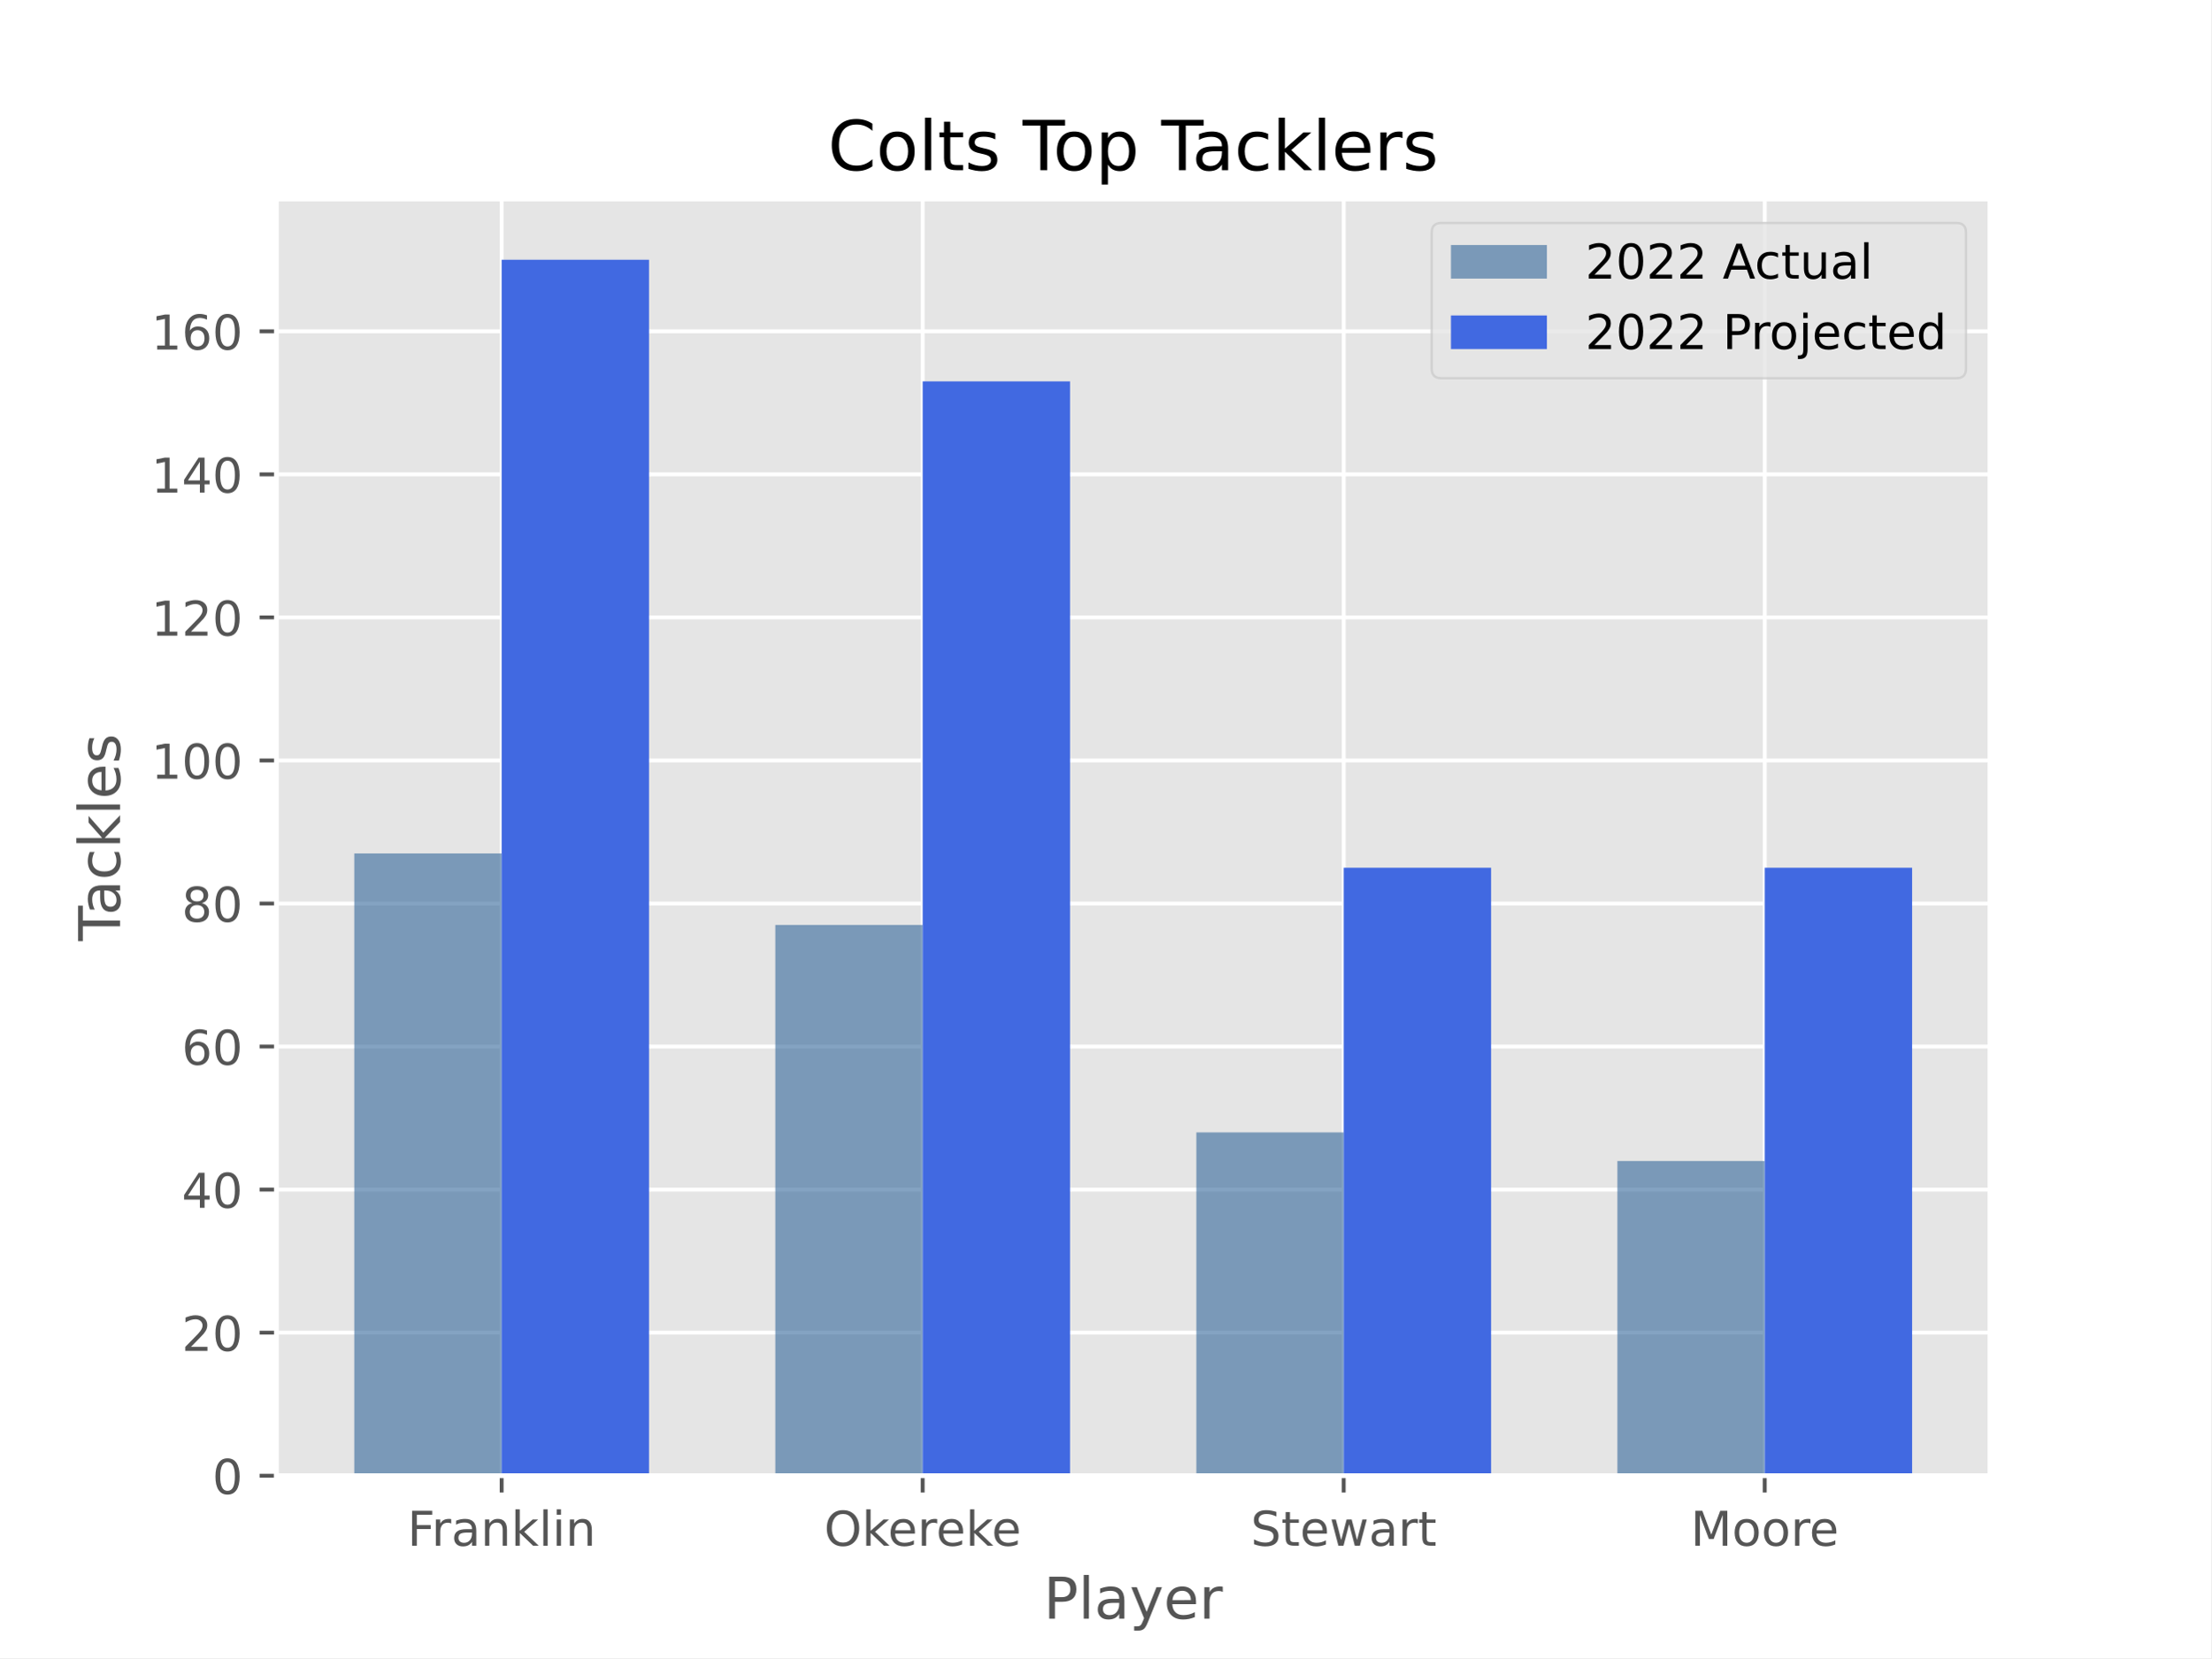
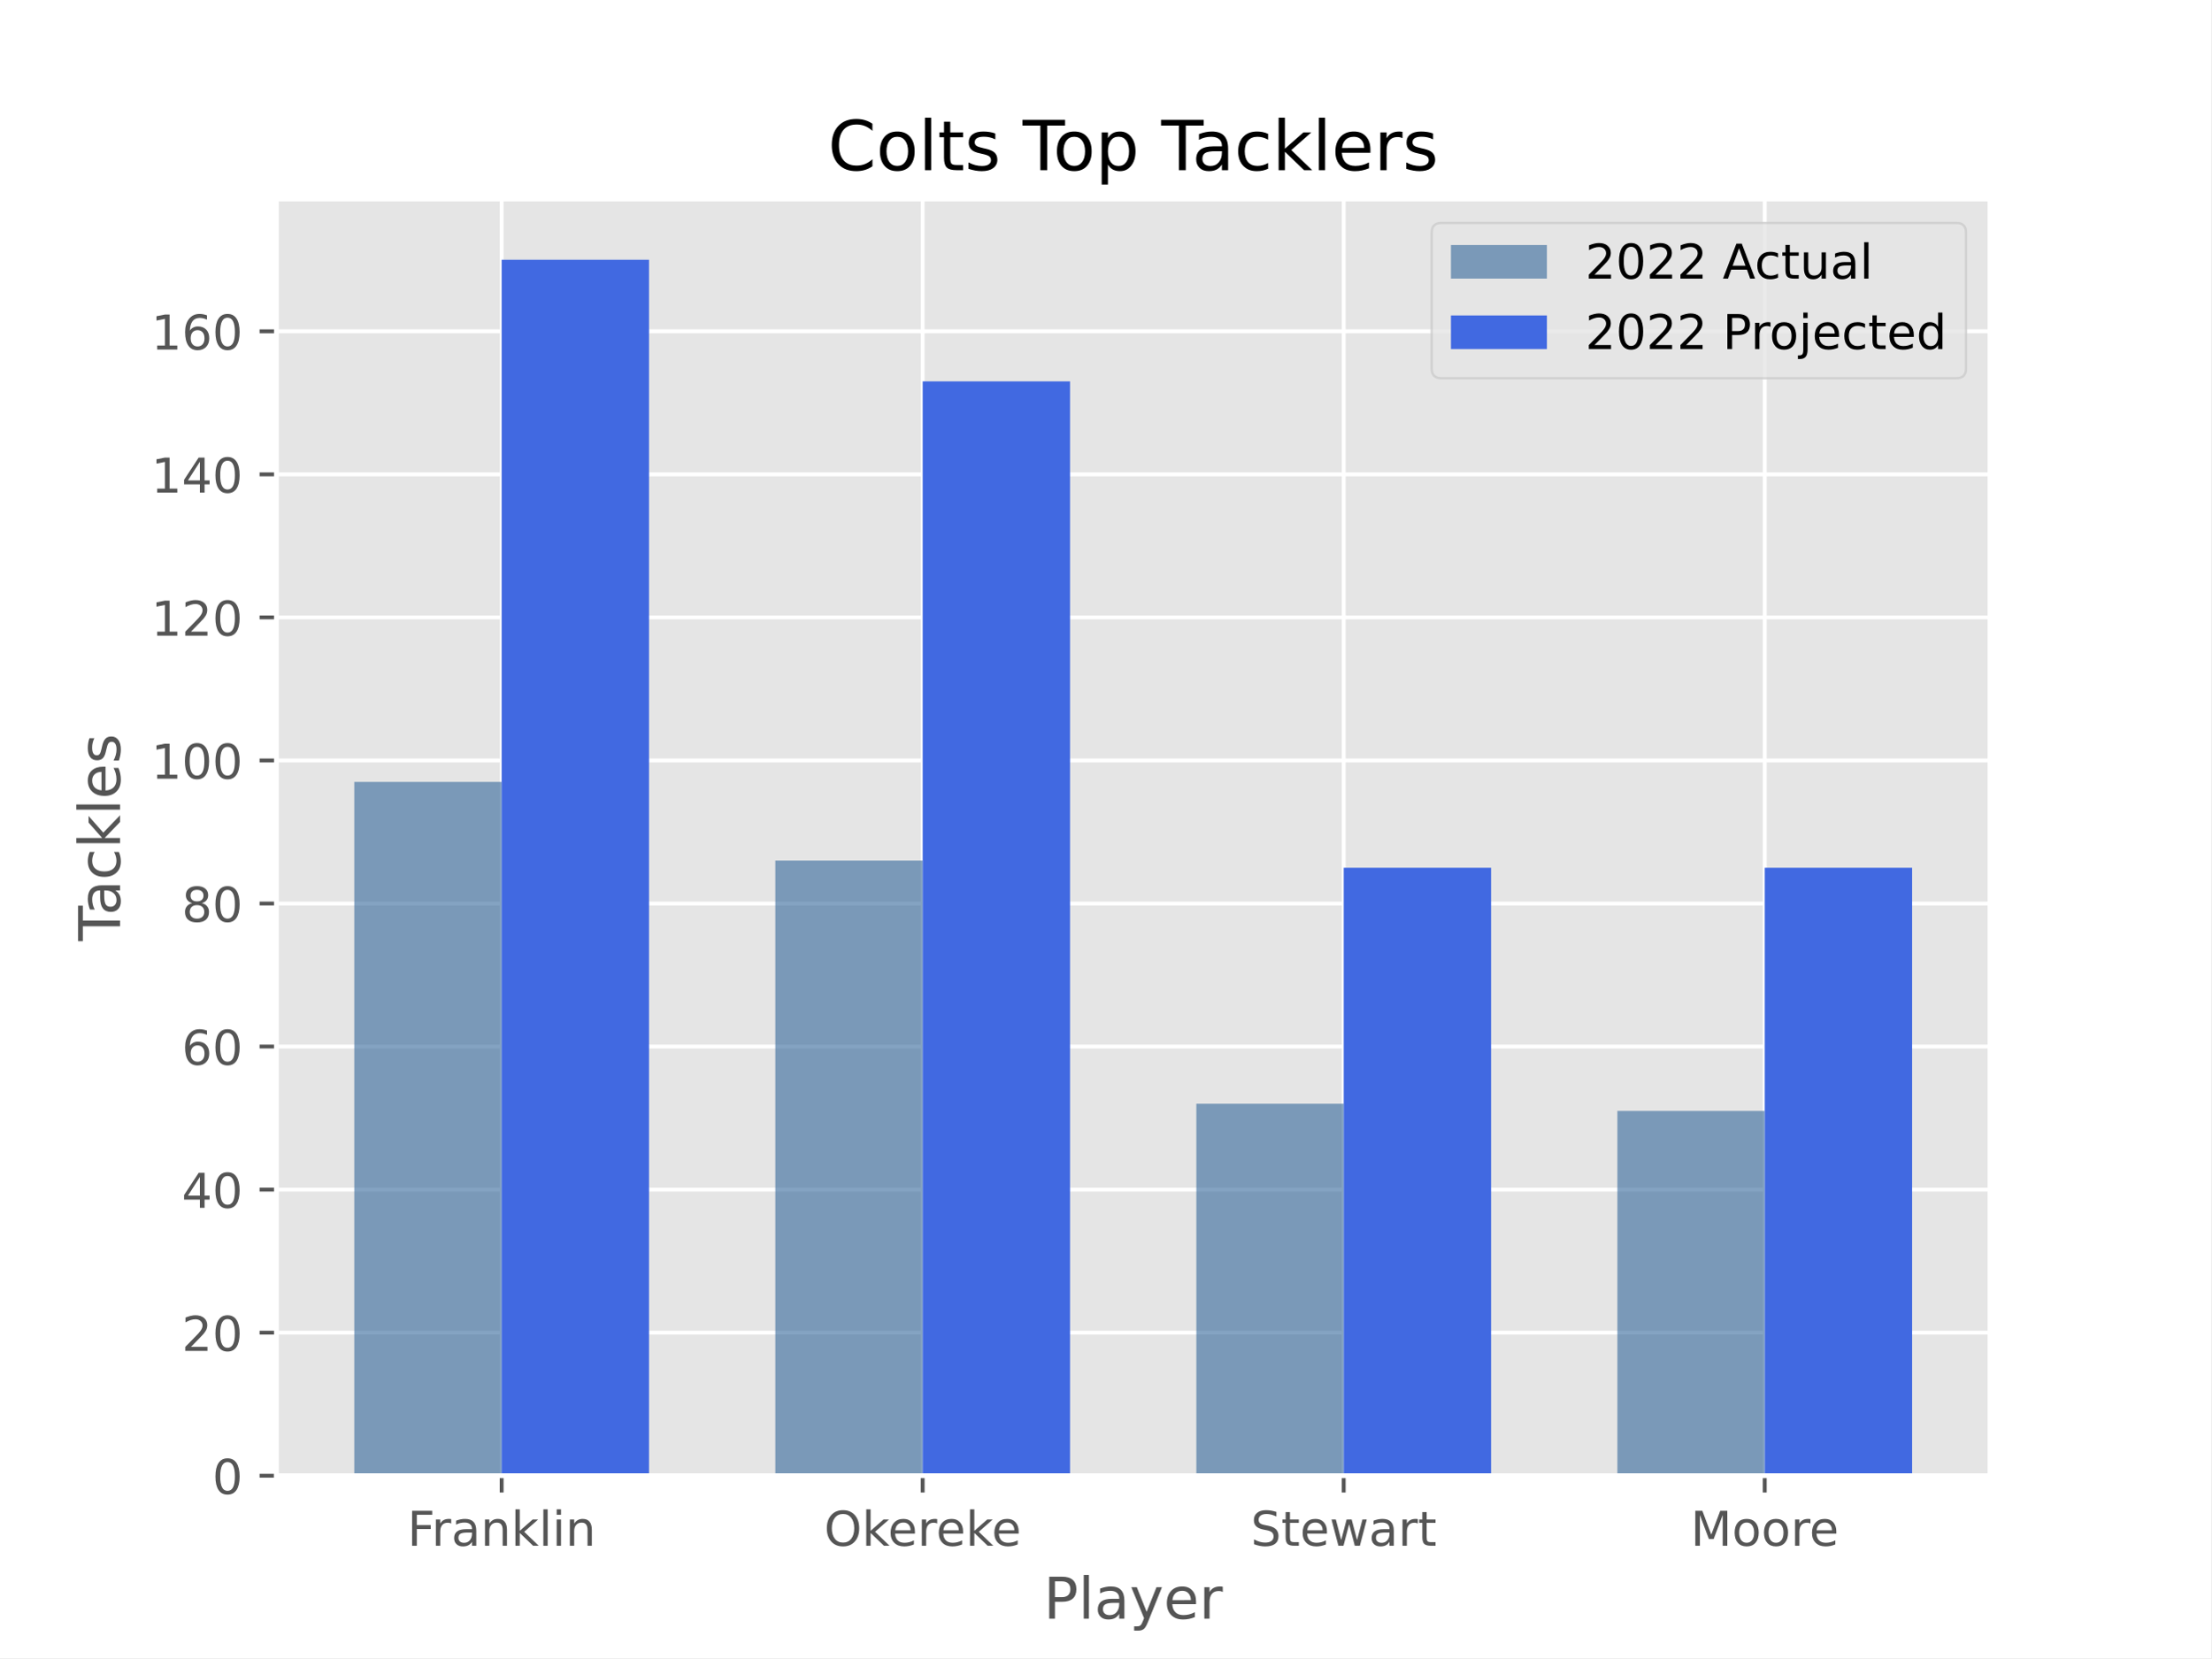
<svg xmlns="http://www.w3.org/2000/svg" xmlns:xlink="http://www.w3.org/1999/xlink" width="460.8pt" height="345.6pt" viewBox="0 0 460.8 345.6" version="1.1">
  <defs>
    <style type="text/css">*{stroke-linejoin: round; stroke-linecap: butt}</style>
  </defs>
  <g id="figure_1">
    <g id="patch_1">
      <path d="M 0 345.6  L 460.8 345.6  L 460.8 0  L 0 0  z " style="fill: #ffffff" />
    </g>
    <g id="axes_1">
      <g id="patch_2">
        <path d="M 57.6 307.584  L 414.72 307.584  L 414.72 41.472  L 57.6 41.472  z " style="fill: #e5e5e5" />
      </g>
      <g id="matplotlib.axis_1">
        <g id="xtick_1">
          <g id="line2d_1">
-             <path d="M 104.543 307.584  L 104.543 41.472  " clip-path="url(#p9deaac1db3)" style="fill: none; stroke: #ffffff; stroke-width: 0.8; stroke-linecap: square" />
+             <path d="M 104.543 307.584  L 104.543 41.472  " clip-path="url(#p358dfcf0e9)" style="fill: none; stroke: #ffffff; stroke-width: 0.8; stroke-linecap: square" />
          </g>
          <g id="line2d_2">
            <defs>
-               <path id="mb4f890c038" d="M 0 0  L 0 3.5  " style="stroke: #555555; stroke-width: 0.8" />
-             </defs>
-             <g>
-               <use xlink:href="#mb4f890c038" x="104.543" y="307.584" style="fill: #555555; stroke: #555555; stroke-width: 0.8" />
+               <path id="m71bc14caba" d="M 0 0  L 0 3.5  " style="stroke: #555555; stroke-width: 0.8" />
+             </defs>
+             <g>
+               <use xlink:href="#m71bc14caba" x="104.543" y="307.584" style="fill: #555555; stroke: #555555; stroke-width: 0.8" />
            </g>
          </g>
          <g id="text_1">
            <g style="fill: #555555" transform="translate(84.89954 322.1824) scale(0.1 -0.1)">
              <defs>
                <path id="DejaVuSans-46" d="M 628 4666  L 3309 4666  L 3309 4134  L 1259 4134  L 1259 2759  L 3109 2759  L 3109 2228  L 1259 2228  L 1259 0  L 628 0  L 628 4666  z " transform="scale(0.015625)" />
                <path id="DejaVuSans-72" d="M 2631 2963  Q 2534 3019 2420 3045  Q 2306 3072 2169 3072  Q 1681 3072 1420 2755  Q 1159 2438 1159 1844  L 1159 0  L 581 0  L 581 3500  L 1159 3500  L 1159 2956  Q 1341 3275 1631 3429  Q 1922 3584 2338 3584  Q 2397 3584 2469 3576  Q 2541 3569 2628 3553  L 2631 2963  z " transform="scale(0.015625)" />
                <path id="DejaVuSans-61" d="M 2194 1759  Q 1497 1759 1228 1600  Q 959 1441 959 1056  Q 959 750 1161 570  Q 1363 391 1709 391  Q 2188 391 2477 730  Q 2766 1069 2766 1631  L 2766 1759  L 2194 1759  z M 3341 1997  L 3341 0  L 2766 0  L 2766 531  Q 2569 213 2275 61  Q 1981 -91 1556 -91  Q 1019 -91 701 211  Q 384 513 384 1019  Q 384 1609 779 1909  Q 1175 2209 1959 2209  L 2766 2209  L 2766 2266  Q 2766 2663 2505 2880  Q 2244 3097 1772 3097  Q 1472 3097 1187 3025  Q 903 2953 641 2809  L 641 3341  Q 956 3463 1253 3523  Q 1550 3584 1831 3584  Q 2591 3584 2966 3190  Q 3341 2797 3341 1997  z " transform="scale(0.015625)" />
                <path id="DejaVuSans-6e" d="M 3513 2113  L 3513 0  L 2938 0  L 2938 2094  Q 2938 2591 2744 2837  Q 2550 3084 2163 3084  Q 1697 3084 1428 2787  Q 1159 2491 1159 1978  L 1159 0  L 581 0  L 581 3500  L 1159 3500  L 1159 2956  Q 1366 3272 1645 3428  Q 1925 3584 2291 3584  Q 2894 3584 3203 3211  Q 3513 2838 3513 2113  z " transform="scale(0.015625)" />
                <path id="DejaVuSans-6b" d="M 581 4863  L 1159 4863  L 1159 1991  L 2875 3500  L 3609 3500  L 1753 1863  L 3688 0  L 2938 0  L 1159 1709  L 1159 0  L 581 0  L 581 4863  z " transform="scale(0.015625)" />
                <path id="DejaVuSans-6c" d="M 603 4863  L 1178 4863  L 1178 0  L 603 0  L 603 4863  z " transform="scale(0.015625)" />
                <path id="DejaVuSans-69" d="M 603 3500  L 1178 3500  L 1178 0  L 603 0  L 603 3500  z M 603 4863  L 1178 4863  L 1178 4134  L 603 4134  L 603 4863  z " transform="scale(0.015625)" />
              </defs>
              <use xlink:href="#DejaVuSans-46" />
              <use xlink:href="#DejaVuSans-72" x="50.27" />
              <use xlink:href="#DejaVuSans-61" x="91.383" />
              <use xlink:href="#DejaVuSans-6e" x="152.662" />
              <use xlink:href="#DejaVuSans-6b" x="216.041" />
              <use xlink:href="#DejaVuSans-6c" x="273.951" />
              <use xlink:href="#DejaVuSans-69" x="301.734" />
              <use xlink:href="#DejaVuSans-6e" x="329.518" />
            </g>
          </g>
        </g>
        <g id="xtick_2">
          <g id="line2d_3">
-             <path d="M 192.288 307.584  L 192.288 41.472  " clip-path="url(#p9deaac1db3)" style="fill: none; stroke: #ffffff; stroke-width: 0.8; stroke-linecap: square" />
+             <path d="M 192.288 307.584  L 192.288 41.472  " clip-path="url(#p358dfcf0e9)" style="fill: none; stroke: #ffffff; stroke-width: 0.8; stroke-linecap: square" />
          </g>
          <g id="line2d_4">
            <g>
-               <use xlink:href="#mb4f890c038" x="192.288" y="307.584" style="fill: #555555; stroke: #555555; stroke-width: 0.8" />
+               <use xlink:href="#m71bc14caba" x="192.288" y="307.584" style="fill: #555555; stroke: #555555; stroke-width: 0.8" />
            </g>
          </g>
          <g id="text_2">
            <g style="fill: #555555" transform="translate(171.751 322.1824) scale(0.1 -0.1)">
              <defs>
                <path id="DejaVuSans-4f" d="M 2522 4238  Q 1834 4238 1429 3725  Q 1025 3213 1025 2328  Q 1025 1447 1429 934  Q 1834 422 2522 422  Q 3209 422 3611 934  Q 4013 1447 4013 2328  Q 4013 3213 3611 3725  Q 3209 4238 2522 4238  z M 2522 4750  Q 3503 4750 4090 4092  Q 4678 3434 4678 2328  Q 4678 1225 4090 567  Q 3503 -91 2522 -91  Q 1538 -91 948 565  Q 359 1222 359 2328  Q 359 3434 948 4092  Q 1538 4750 2522 4750  z " transform="scale(0.015625)" />
                <path id="DejaVuSans-65" d="M 3597 1894  L 3597 1613  L 953 1613  Q 991 1019 1311 708  Q 1631 397 2203 397  Q 2534 397 2845 478  Q 3156 559 3463 722  L 3463 178  Q 3153 47 2828 -22  Q 2503 -91 2169 -91  Q 1331 -91 842 396  Q 353 884 353 1716  Q 353 2575 817 3079  Q 1281 3584 2069 3584  Q 2775 3584 3186 3129  Q 3597 2675 3597 1894  z M 3022 2063  Q 3016 2534 2758 2815  Q 2500 3097 2075 3097  Q 1594 3097 1305 2825  Q 1016 2553 972 2059  L 3022 2063  z " transform="scale(0.015625)" />
              </defs>
              <use xlink:href="#DejaVuSans-4f" />
              <use xlink:href="#DejaVuSans-6b" x="78.711" />
              <use xlink:href="#DejaVuSans-65" x="132.996" />
              <use xlink:href="#DejaVuSans-72" x="194.52" />
              <use xlink:href="#DejaVuSans-65" x="233.383" />
              <use xlink:href="#DejaVuSans-6b" x="294.906" />
              <use xlink:href="#DejaVuSans-65" x="349.191" />
            </g>
          </g>
        </g>
        <g id="xtick_3">
          <g id="line2d_5">
-             <path d="M 280.032 307.584  L 280.032 41.472  " clip-path="url(#p9deaac1db3)" style="fill: none; stroke: #ffffff; stroke-width: 0.8; stroke-linecap: square" />
+             <path d="M 280.032 307.584  L 280.032 41.472  " clip-path="url(#p358dfcf0e9)" style="fill: none; stroke: #ffffff; stroke-width: 0.8; stroke-linecap: square" />
          </g>
          <g id="line2d_6">
            <g>
-               <use xlink:href="#mb4f890c038" x="280.032" y="307.584" style="fill: #555555; stroke: #555555; stroke-width: 0.8" />
+               <use xlink:href="#m71bc14caba" x="280.032" y="307.584" style="fill: #555555; stroke: #555555; stroke-width: 0.8" />
            </g>
          </g>
          <g id="text_3">
            <g style="fill: #555555" transform="translate(260.6525 322.1824) scale(0.1 -0.1)">
              <defs>
                <path id="DejaVuSans-53" d="M 3425 4513  L 3425 3897  Q 3066 4069 2747 4153  Q 2428 4238 2131 4238  Q 1616 4238 1336 4038  Q 1056 3838 1056 3469  Q 1056 3159 1242 3001  Q 1428 2844 1947 2747  L 2328 2669  Q 3034 2534 3370 2195  Q 3706 1856 3706 1288  Q 3706 609 3251 259  Q 2797 -91 1919 -91  Q 1588 -91 1214 -16  Q 841 59 441 206  L 441 856  Q 825 641 1194 531  Q 1563 422 1919 422  Q 2459 422 2753 634  Q 3047 847 3047 1241  Q 3047 1584 2836 1778  Q 2625 1972 2144 2069  L 1759 2144  Q 1053 2284 737 2584  Q 422 2884 422 3419  Q 422 4038 858 4394  Q 1294 4750 2059 4750  Q 2388 4750 2728 4690  Q 3069 4631 3425 4513  z " transform="scale(0.015625)" />
                <path id="DejaVuSans-74" d="M 1172 4494  L 1172 3500  L 2356 3500  L 2356 3053  L 1172 3053  L 1172 1153  Q 1172 725 1289 603  Q 1406 481 1766 481  L 2356 481  L 2356 0  L 1766 0  Q 1100 0 847 248  Q 594 497 594 1153  L 594 3053  L 172 3053  L 172 3500  L 594 3500  L 594 4494  L 1172 4494  z " transform="scale(0.015625)" />
                <path id="DejaVuSans-77" d="M 269 3500  L 844 3500  L 1563 769  L 2278 3500  L 2956 3500  L 3675 769  L 4391 3500  L 4966 3500  L 4050 0  L 3372 0  L 2619 2869  L 1863 0  L 1184 0  L 269 3500  z " transform="scale(0.015625)" />
              </defs>
              <use xlink:href="#DejaVuSans-53" />
              <use xlink:href="#DejaVuSans-74" x="63.477" />
              <use xlink:href="#DejaVuSans-65" x="102.686" />
              <use xlink:href="#DejaVuSans-77" x="164.209" />
              <use xlink:href="#DejaVuSans-61" x="245.996" />
              <use xlink:href="#DejaVuSans-72" x="307.275" />
              <use xlink:href="#DejaVuSans-74" x="348.389" />
            </g>
          </g>
        </g>
        <g id="xtick_4">
          <g id="line2d_7">
-             <path d="M 367.777 307.584  L 367.777 41.472  " clip-path="url(#p9deaac1db3)" style="fill: none; stroke: #ffffff; stroke-width: 0.8; stroke-linecap: square" />
+             <path d="M 367.777 307.584  L 367.777 41.472  " clip-path="url(#p358dfcf0e9)" style="fill: none; stroke: #ffffff; stroke-width: 0.8; stroke-linecap: square" />
          </g>
          <g id="line2d_8">
            <g>
-               <use xlink:href="#mb4f890c038" x="367.777" y="307.584" style="fill: #555555; stroke: #555555; stroke-width: 0.8" />
+               <use xlink:href="#m71bc14caba" x="367.777" y="307.584" style="fill: #555555; stroke: #555555; stroke-width: 0.8" />
            </g>
          </g>
          <g id="text_4">
            <g style="fill: #555555" transform="translate(352.3244 322.1824) scale(0.1 -0.1)">
              <defs>
                <path id="DejaVuSans-4d" d="M 628 4666  L 1569 4666  L 2759 1491  L 3956 4666  L 4897 4666  L 4897 0  L 4281 0  L 4281 4097  L 3078 897  L 2444 897  L 1241 4097  L 1241 0  L 628 0  L 628 4666  z " transform="scale(0.015625)" />
                <path id="DejaVuSans-6f" d="M 1959 3097  Q 1497 3097 1228 2736  Q 959 2375 959 1747  Q 959 1119 1226 758  Q 1494 397 1959 397  Q 2419 397 2687 759  Q 2956 1122 2956 1747  Q 2956 2369 2687 2733  Q 2419 3097 1959 3097  z M 1959 3584  Q 2709 3584 3137 3096  Q 3566 2609 3566 1747  Q 3566 888 3137 398  Q 2709 -91 1959 -91  Q 1206 -91 779 398  Q 353 888 353 1747  Q 353 2609 779 3096  Q 1206 3584 1959 3584  z " transform="scale(0.015625)" />
              </defs>
              <use xlink:href="#DejaVuSans-4d" />
              <use xlink:href="#DejaVuSans-6f" x="86.279" />
              <use xlink:href="#DejaVuSans-6f" x="147.461" />
              <use xlink:href="#DejaVuSans-72" x="208.643" />
              <use xlink:href="#DejaVuSans-65" x="247.506" />
            </g>
          </g>
        </g>
        <g id="text_5">
          <g style="fill: #555555" transform="translate(217.4888 337.3802) scale(0.12 -0.12)">
            <defs>
              <path id="DejaVuSans-50" d="M 1259 4147  L 1259 2394  L 2053 2394  Q 2494 2394 2734 2622  Q 2975 2850 2975 3272  Q 2975 3691 2734 3919  Q 2494 4147 2053 4147  L 1259 4147  z M 628 4666  L 2053 4666  Q 2838 4666 3239 4311  Q 3641 3956 3641 3272  Q 3641 2581 3239 2228  Q 2838 1875 2053 1875  L 1259 1875  L 1259 0  L 628 0  L 628 4666  z " transform="scale(0.015625)" />
              <path id="DejaVuSans-79" d="M 2059 -325  Q 1816 -950 1584 -1140  Q 1353 -1331 966 -1331  L 506 -1331  L 506 -850  L 844 -850  Q 1081 -850 1212 -737  Q 1344 -625 1503 -206  L 1606 56  L 191 3500  L 800 3500  L 1894 763  L 2988 3500  L 3597 3500  L 2059 -325  z " transform="scale(0.015625)" />
            </defs>
            <use xlink:href="#DejaVuSans-50" />
            <use xlink:href="#DejaVuSans-6c" x="60.303" />
            <use xlink:href="#DejaVuSans-61" x="88.086" />
            <use xlink:href="#DejaVuSans-79" x="149.365" />
            <use xlink:href="#DejaVuSans-65" x="208.545" />
            <use xlink:href="#DejaVuSans-72" x="270.068" />
          </g>
        </g>
      </g>
      <g id="matplotlib.axis_2">
        <g id="ytick_1">
          <g id="line2d_9">
-             <path d="M 57.6 307.584  L 414.72 307.584  " clip-path="url(#p9deaac1db3)" style="fill: none; stroke: #ffffff; stroke-width: 0.8; stroke-linecap: square" />
+             <path d="M 57.6 307.584  L 414.72 307.584  " clip-path="url(#p358dfcf0e9)" style="fill: none; stroke: #ffffff; stroke-width: 0.8; stroke-linecap: square" />
          </g>
          <g id="line2d_10">
            <defs>
-               <path id="m1fab1bc11c" d="M 0 0  L -3.5 0  " style="stroke: #555555; stroke-width: 0.8" />
-             </defs>
-             <g>
-               <use xlink:href="#m1fab1bc11c" x="57.6" y="307.584" style="fill: #555555; stroke: #555555; stroke-width: 0.8" />
+               <path id="mdb0b2a031c" d="M 0 0  L -3.5 0  " style="stroke: #555555; stroke-width: 0.8" />
+             </defs>
+             <g>
+               <use xlink:href="#mdb0b2a031c" x="57.6" y="307.584" style="fill: #555555; stroke: #555555; stroke-width: 0.8" />
            </g>
          </g>
          <g id="text_6">
            <g style="fill: #555555" transform="translate(44.2375 311.3832) scale(0.1 -0.1)">
              <defs>
                <path id="DejaVuSans-30" d="M 2034 4250  Q 1547 4250 1301 3770  Q 1056 3291 1056 2328  Q 1056 1369 1301 889  Q 1547 409 2034 409  Q 2525 409 2770 889  Q 3016 1369 3016 2328  Q 3016 3291 2770 3770  Q 2525 4250 2034 4250  z M 2034 4750  Q 2819 4750 3233 4129  Q 3647 3509 3647 2328  Q 3647 1150 3233 529  Q 2819 -91 2034 -91  Q 1250 -91 836 529  Q 422 1150 422 2328  Q 422 3509 836 4129  Q 1250 4750 2034 4750  z " transform="scale(0.015625)" />
              </defs>
              <use xlink:href="#DejaVuSans-30" />
            </g>
          </g>
        </g>
        <g id="ytick_2">
          <g id="line2d_11">
-             <path d="M 57.6 277.768  L 414.72 277.768  " clip-path="url(#p9deaac1db3)" style="fill: none; stroke: #ffffff; stroke-width: 0.8; stroke-linecap: square" />
+             <path d="M 57.6 277.768  L 414.72 277.768  " clip-path="url(#p358dfcf0e9)" style="fill: none; stroke: #ffffff; stroke-width: 0.8; stroke-linecap: square" />
          </g>
          <g id="line2d_12">
            <g>
-               <use xlink:href="#m1fab1bc11c" x="57.6" y="277.768" style="fill: #555555; stroke: #555555; stroke-width: 0.8" />
+               <use xlink:href="#mdb0b2a031c" x="57.6" y="277.768" style="fill: #555555; stroke: #555555; stroke-width: 0.8" />
            </g>
          </g>
          <g id="text_7">
            <g style="fill: #555555" transform="translate(37.875 281.5667) scale(0.1 -0.1)">
              <defs>
                <path id="DejaVuSans-32" d="M 1228 531  L 3431 531  L 3431 0  L 469 0  L 469 531  Q 828 903 1448 1529  Q 2069 2156 2228 2338  Q 2531 2678 2651 2914  Q 2772 3150 2772 3378  Q 2772 3750 2511 3984  Q 2250 4219 1831 4219  Q 1534 4219 1204 4116  Q 875 4013 500 3803  L 500 4441  Q 881 4594 1212 4672  Q 1544 4750 1819 4750  Q 2544 4750 2975 4387  Q 3406 4025 3406 3419  Q 3406 3131 3298 2873  Q 3191 2616 2906 2266  Q 2828 2175 2409 1742  Q 1991 1309 1228 531  z " transform="scale(0.015625)" />
              </defs>
              <use xlink:href="#DejaVuSans-32" />
              <use xlink:href="#DejaVuSans-30" x="63.623" />
            </g>
          </g>
        </g>
        <g id="ytick_3">
          <g id="line2d_13">
-             <path d="M 57.6 247.951  L 414.72 247.951  " clip-path="url(#p9deaac1db3)" style="fill: none; stroke: #ffffff; stroke-width: 0.8; stroke-linecap: square" />
+             <path d="M 57.6 247.951  L 414.72 247.951  " clip-path="url(#p358dfcf0e9)" style="fill: none; stroke: #ffffff; stroke-width: 0.8; stroke-linecap: square" />
          </g>
          <g id="line2d_14">
            <g>
-               <use xlink:href="#m1fab1bc11c" x="57.6" y="247.951" style="fill: #555555; stroke: #555555; stroke-width: 0.8" />
+               <use xlink:href="#mdb0b2a031c" x="57.6" y="247.951" style="fill: #555555; stroke: #555555; stroke-width: 0.8" />
            </g>
          </g>
          <g id="text_8">
            <g style="fill: #555555" transform="translate(37.875 251.7503) scale(0.1 -0.1)">
              <defs>
                <path id="DejaVuSans-34" d="M 2419 4116  L 825 1625  L 2419 1625  L 2419 4116  z M 2253 4666  L 3047 4666  L 3047 1625  L 3713 1625  L 3713 1100  L 3047 1100  L 3047 0  L 2419 0  L 2419 1100  L 313 1100  L 313 1709  L 2253 4666  z " transform="scale(0.015625)" />
              </defs>
              <use xlink:href="#DejaVuSans-34" />
              <use xlink:href="#DejaVuSans-30" x="63.623" />
            </g>
          </g>
        </g>
        <g id="ytick_4">
          <g id="line2d_15">
-             <path d="M 57.6 218.135  L 414.72 218.135  " clip-path="url(#p9deaac1db3)" style="fill: none; stroke: #ffffff; stroke-width: 0.8; stroke-linecap: square" />
+             <path d="M 57.6 218.135  L 414.72 218.135  " clip-path="url(#p358dfcf0e9)" style="fill: none; stroke: #ffffff; stroke-width: 0.8; stroke-linecap: square" />
          </g>
          <g id="line2d_16">
            <g>
-               <use xlink:href="#m1fab1bc11c" x="57.6" y="218.135" style="fill: #555555; stroke: #555555; stroke-width: 0.8" />
+               <use xlink:href="#mdb0b2a031c" x="57.6" y="218.135" style="fill: #555555; stroke: #555555; stroke-width: 0.8" />
            </g>
          </g>
          <g id="text_9">
            <g style="fill: #555555" transform="translate(37.875 221.9338) scale(0.1 -0.1)">
              <defs>
                <path id="DejaVuSans-36" d="M 2113 2584  Q 1688 2584 1439 2293  Q 1191 2003 1191 1497  Q 1191 994 1439 701  Q 1688 409 2113 409  Q 2538 409 2786 701  Q 3034 994 3034 1497  Q 3034 2003 2786 2293  Q 2538 2584 2113 2584  z M 3366 4563  L 3366 3988  Q 3128 4100 2886 4159  Q 2644 4219 2406 4219  Q 1781 4219 1451 3797  Q 1122 3375 1075 2522  Q 1259 2794 1537 2939  Q 1816 3084 2150 3084  Q 2853 3084 3261 2657  Q 3669 2231 3669 1497  Q 3669 778 3244 343  Q 2819 -91 2113 -91  Q 1303 -91 875 529  Q 447 1150 447 2328  Q 447 3434 972 4092  Q 1497 4750 2381 4750  Q 2619 4750 2861 4703  Q 3103 4656 3366 4563  z " transform="scale(0.015625)" />
              </defs>
              <use xlink:href="#DejaVuSans-36" />
              <use xlink:href="#DejaVuSans-30" x="63.623" />
            </g>
          </g>
        </g>
        <g id="ytick_5">
          <g id="line2d_17">
-             <path d="M 57.6 188.318  L 414.72 188.318  " clip-path="url(#p9deaac1db3)" style="fill: none; stroke: #ffffff; stroke-width: 0.8; stroke-linecap: square" />
+             <path d="M 57.6 188.318  L 414.72 188.318  " clip-path="url(#p358dfcf0e9)" style="fill: none; stroke: #ffffff; stroke-width: 0.8; stroke-linecap: square" />
          </g>
          <g id="line2d_18">
            <g>
-               <use xlink:href="#m1fab1bc11c" x="57.6" y="188.318" style="fill: #555555; stroke: #555555; stroke-width: 0.8" />
+               <use xlink:href="#mdb0b2a031c" x="57.6" y="188.318" style="fill: #555555; stroke: #555555; stroke-width: 0.8" />
            </g>
          </g>
          <g id="text_10">
            <g style="fill: #555555" transform="translate(37.875 192.1173) scale(0.1 -0.1)">
              <defs>
                <path id="DejaVuSans-38" d="M 2034 2216  Q 1584 2216 1326 1975  Q 1069 1734 1069 1313  Q 1069 891 1326 650  Q 1584 409 2034 409  Q 2484 409 2743 651  Q 3003 894 3003 1313  Q 3003 1734 2745 1975  Q 2488 2216 2034 2216  z M 1403 2484  Q 997 2584 770 2862  Q 544 3141 544 3541  Q 544 4100 942 4425  Q 1341 4750 2034 4750  Q 2731 4750 3128 4425  Q 3525 4100 3525 3541  Q 3525 3141 3298 2862  Q 3072 2584 2669 2484  Q 3125 2378 3379 2068  Q 3634 1759 3634 1313  Q 3634 634 3220 271  Q 2806 -91 2034 -91  Q 1263 -91 848 271  Q 434 634 434 1313  Q 434 1759 690 2068  Q 947 2378 1403 2484  z M 1172 3481  Q 1172 3119 1398 2916  Q 1625 2713 2034 2713  Q 2441 2713 2670 2916  Q 2900 3119 2900 3481  Q 2900 3844 2670 4047  Q 2441 4250 2034 4250  Q 1625 4250 1398 4047  Q 1172 3844 1172 3481  z " transform="scale(0.015625)" />
              </defs>
              <use xlink:href="#DejaVuSans-38" />
              <use xlink:href="#DejaVuSans-30" x="63.623" />
            </g>
          </g>
        </g>
        <g id="ytick_6">
          <g id="line2d_19">
-             <path d="M 57.6 158.502  L 414.72 158.502  " clip-path="url(#p9deaac1db3)" style="fill: none; stroke: #ffffff; stroke-width: 0.8; stroke-linecap: square" />
+             <path d="M 57.6 158.502  L 414.72 158.502  " clip-path="url(#p358dfcf0e9)" style="fill: none; stroke: #ffffff; stroke-width: 0.8; stroke-linecap: square" />
          </g>
          <g id="line2d_20">
            <g>
-               <use xlink:href="#m1fab1bc11c" x="57.6" y="158.502" style="fill: #555555; stroke: #555555; stroke-width: 0.8" />
+               <use xlink:href="#mdb0b2a031c" x="57.6" y="158.502" style="fill: #555555; stroke: #555555; stroke-width: 0.8" />
            </g>
          </g>
          <g id="text_11">
            <g style="fill: #555555" transform="translate(31.5125 162.3009) scale(0.1 -0.1)">
              <defs>
                <path id="DejaVuSans-31" d="M 794 531  L 1825 531  L 1825 4091  L 703 3866  L 703 4441  L 1819 4666  L 2450 4666  L 2450 531  L 3481 531  L 3481 0  L 794 0  L 794 531  z " transform="scale(0.015625)" />
              </defs>
              <use xlink:href="#DejaVuSans-31" />
              <use xlink:href="#DejaVuSans-30" x="63.623" />
              <use xlink:href="#DejaVuSans-30" x="127.246" />
            </g>
          </g>
        </g>
        <g id="ytick_7">
          <g id="line2d_21">
-             <path d="M 57.6 128.685  L 414.72 128.685  " clip-path="url(#p9deaac1db3)" style="fill: none; stroke: #ffffff; stroke-width: 0.8; stroke-linecap: square" />
+             <path d="M 57.6 128.685  L 414.72 128.685  " clip-path="url(#p358dfcf0e9)" style="fill: none; stroke: #ffffff; stroke-width: 0.8; stroke-linecap: square" />
          </g>
          <g id="line2d_22">
            <g>
-               <use xlink:href="#m1fab1bc11c" x="57.6" y="128.685" style="fill: #555555; stroke: #555555; stroke-width: 0.8" />
+               <use xlink:href="#mdb0b2a031c" x="57.6" y="128.685" style="fill: #555555; stroke: #555555; stroke-width: 0.8" />
            </g>
          </g>
          <g id="text_12">
            <g style="fill: #555555" transform="translate(31.5125 132.4844) scale(0.1 -0.1)">
              <use xlink:href="#DejaVuSans-31" />
              <use xlink:href="#DejaVuSans-32" x="63.623" />
              <use xlink:href="#DejaVuSans-30" x="127.246" />
            </g>
          </g>
        </g>
        <g id="ytick_8">
          <g id="line2d_23">
-             <path d="M 57.6 98.869  L 414.72 98.869  " clip-path="url(#p9deaac1db3)" style="fill: none; stroke: #ffffff; stroke-width: 0.8; stroke-linecap: square" />
+             <path d="M 57.6 98.869  L 414.72 98.869  " clip-path="url(#p358dfcf0e9)" style="fill: none; stroke: #ffffff; stroke-width: 0.8; stroke-linecap: square" />
          </g>
          <g id="line2d_24">
            <g>
-               <use xlink:href="#m1fab1bc11c" x="57.6" y="98.869" style="fill: #555555; stroke: #555555; stroke-width: 0.8" />
+               <use xlink:href="#mdb0b2a031c" x="57.6" y="98.869" style="fill: #555555; stroke: #555555; stroke-width: 0.8" />
            </g>
          </g>
          <g id="text_13">
            <g style="fill: #555555" transform="translate(31.5125 102.6679) scale(0.1 -0.1)">
              <use xlink:href="#DejaVuSans-31" />
              <use xlink:href="#DejaVuSans-34" x="63.623" />
              <use xlink:href="#DejaVuSans-30" x="127.246" />
            </g>
          </g>
        </g>
        <g id="ytick_9">
          <g id="line2d_25">
-             <path d="M 57.6 69.052  L 414.72 69.052  " clip-path="url(#p9deaac1db3)" style="fill: none; stroke: #ffffff; stroke-width: 0.8; stroke-linecap: square" />
+             <path d="M 57.6 69.052  L 414.72 69.052  " clip-path="url(#p358dfcf0e9)" style="fill: none; stroke: #ffffff; stroke-width: 0.8; stroke-linecap: square" />
          </g>
          <g id="line2d_26">
            <g>
-               <use xlink:href="#m1fab1bc11c" x="57.6" y="69.052" style="fill: #555555; stroke: #555555; stroke-width: 0.8" />
+               <use xlink:href="#mdb0b2a031c" x="57.6" y="69.052" style="fill: #555555; stroke: #555555; stroke-width: 0.8" />
            </g>
          </g>
          <g id="text_14">
            <g style="fill: #555555" transform="translate(31.5125 72.85145) scale(0.1 -0.1)">
              <use xlink:href="#DejaVuSans-31" />
              <use xlink:href="#DejaVuSans-36" x="63.623" />
              <use xlink:href="#DejaVuSans-30" x="127.246" />
            </g>
          </g>
        </g>
        <g id="text_15">
          <g style="fill: #555555" transform="translate(25.01687 196.1374) rotate(-90) scale(0.12 -0.12)">
            <defs>
              <path id="DejaVuSans-54" d="M -19 4666  L 3928 4666  L 3928 4134  L 2272 4134  L 2272 0  L 1638 0  L 1638 4134  L -19 4134  L -19 4666  z " transform="scale(0.015625)" />
              <path id="DejaVuSans-63" d="M 3122 3366  L 3122 2828  Q 2878 2963 2633 3030  Q 2388 3097 2138 3097  Q 1578 3097 1268 2742  Q 959 2388 959 1747  Q 959 1106 1268 751  Q 1578 397 2138 397  Q 2388 397 2633 464  Q 2878 531 3122 666  L 3122 134  Q 2881 22 2623 -34  Q 2366 -91 2075 -91  Q 1284 -91 818 406  Q 353 903 353 1747  Q 353 2603 823 3093  Q 1294 3584 2113 3584  Q 2378 3584 2631 3529  Q 2884 3475 3122 3366  z " transform="scale(0.015625)" />
              <path id="DejaVuSans-73" d="M 2834 3397  L 2834 2853  Q 2591 2978 2328 3040  Q 2066 3103 1784 3103  Q 1356 3103 1142 2972  Q 928 2841 928 2578  Q 928 2378 1081 2264  Q 1234 2150 1697 2047  L 1894 2003  Q 2506 1872 2764 1633  Q 3022 1394 3022 966  Q 3022 478 2636 193  Q 2250 -91 1575 -91  Q 1294 -91 989 -36  Q 684 19 347 128  L 347 722  Q 666 556 975 473  Q 1284 391 1588 391  Q 1994 391 2212 530  Q 2431 669 2431 922  Q 2431 1156 2273 1281  Q 2116 1406 1581 1522  L 1381 1569  Q 847 1681 609 1914  Q 372 2147 372 2553  Q 372 3047 722 3315  Q 1072 3584 1716 3584  Q 2034 3584 2315 3537  Q 2597 3491 2834 3397  z " transform="scale(0.015625)" />
            </defs>
            <use xlink:href="#DejaVuSans-54" />
            <use xlink:href="#DejaVuSans-61" x="44.584" />
            <use xlink:href="#DejaVuSans-63" x="105.863" />
            <use xlink:href="#DejaVuSans-6b" x="160.844" />
            <use xlink:href="#DejaVuSans-6c" x="218.754" />
            <use xlink:href="#DejaVuSans-65" x="246.537" />
            <use xlink:href="#DejaVuSans-73" x="308.061" />
          </g>
        </g>
      </g>
      <g id="patch_3">
-         <path d="M 73.833 307.584  L 104.543 307.584  L 104.543 177.882  L 73.833 177.882  z " clip-path="url(#p9deaac1db3)" style="fill: #336699; fill-opacity: 0.6" />
+         <path d="M 73.833 307.584  L 104.543 307.584  L 104.543 162.974  L 73.833 162.974  z " clip-path="url(#p358dfcf0e9)" style="fill: #336699; fill-opacity: 0.6" />
      </g>
      <g id="patch_4">
-         <path d="M 161.577 307.584  L 192.288 307.584  L 192.288 192.791  L 161.577 192.791  z " clip-path="url(#p9deaac1db3)" style="fill: #336699; fill-opacity: 0.6" />
+         <path d="M 161.577 307.584  L 192.288 307.584  L 192.288 179.373  L 161.577 179.373  z " clip-path="url(#p358dfcf0e9)" style="fill: #336699; fill-opacity: 0.6" />
      </g>
      <g id="patch_5">
-         <path d="M 249.322 307.584  L 280.032 307.584  L 280.032 236.024  L 249.322 236.024  z " clip-path="url(#p9deaac1db3)" style="fill: #336699; fill-opacity: 0.6" />
+         <path d="M 249.322 307.584  L 280.032 307.584  L 280.032 230.061  L 249.322 230.061  z " clip-path="url(#p358dfcf0e9)" style="fill: #336699; fill-opacity: 0.6" />
      </g>
      <g id="patch_6">
-         <path d="M 337.066 307.584  L 367.777 307.584  L 367.777 241.988  L 337.066 241.988  z " clip-path="url(#p9deaac1db3)" style="fill: #336699; fill-opacity: 0.6" />
+         <path d="M 337.066 307.584  L 367.777 307.584  L 367.777 231.552  L 337.066 231.552  z " clip-path="url(#p358dfcf0e9)" style="fill: #336699; fill-opacity: 0.6" />
      </g>
      <g id="patch_7">
-         <path d="M 104.543 307.584  L 135.254 307.584  L 135.254 54.144  L 104.543 54.144  z " clip-path="url(#p9deaac1db3)" style="fill: #4169e1" />
+         <path d="M 104.543 307.584  L 135.254 307.584  L 135.254 54.144  L 104.543 54.144  z " clip-path="url(#p358dfcf0e9)" style="fill: #4169e1" />
      </g>
      <g id="patch_8">
-         <path d="M 192.288 307.584  L 222.998 307.584  L 222.998 79.488  L 192.288 79.488  z " clip-path="url(#p9deaac1db3)" style="fill: #4169e1" />
+         <path d="M 192.288 307.584  L 222.998 307.584  L 222.998 79.488  L 192.288 79.488  z " clip-path="url(#p358dfcf0e9)" style="fill: #4169e1" />
      </g>
      <g id="patch_9">
-         <path d="M 280.032 307.584  L 310.743 307.584  L 310.743 180.864  L 280.032 180.864  z " clip-path="url(#p9deaac1db3)" style="fill: #4169e1" />
+         <path d="M 280.032 307.584  L 310.743 307.584  L 310.743 180.864  L 280.032 180.864  z " clip-path="url(#p358dfcf0e9)" style="fill: #4169e1" />
      </g>
      <g id="patch_10">
-         <path d="M 367.777 307.584  L 398.487 307.584  L 398.487 180.864  L 367.777 180.864  z " clip-path="url(#p9deaac1db3)" style="fill: #4169e1" />
+         <path d="M 367.777 307.584  L 398.487 307.584  L 398.487 180.864  L 367.777 180.864  z " clip-path="url(#p358dfcf0e9)" style="fill: #4169e1" />
      </g>
      <g id="patch_11">
        <path d="M 57.6 307.584  L 57.6 41.472  " style="fill: none; stroke: #ffffff; stroke-linejoin: miter; stroke-linecap: square" />
      </g>
      <g id="patch_12">
        <path d="M 414.72 307.584  L 414.72 41.472  " style="fill: none; stroke: #ffffff; stroke-linejoin: miter; stroke-linecap: square" />
      </g>
      <g id="patch_13">
        <path d="M 57.6 307.584  L 414.72 307.584  " style="fill: none; stroke: #ffffff; stroke-linejoin: miter; stroke-linecap: square" />
      </g>
      <g id="patch_14">
        <path d="M 57.6 41.472  L 414.72 41.472  " style="fill: none; stroke: #ffffff; stroke-linejoin: miter; stroke-linecap: square" />
      </g>
      <g id="text_16">
        <g transform="translate(172.5356 35.472) scale(0.144 -0.144)">
          <defs>
            <path id="DejaVuSans-43" d="M 4122 4306  L 4122 3641  Q 3803 3938 3442 4084  Q 3081 4231 2675 4231  Q 1875 4231 1450 3742  Q 1025 3253 1025 2328  Q 1025 1406 1450 917  Q 1875 428 2675 428  Q 3081 428 3442 575  Q 3803 722 4122 1019  L 4122 359  Q 3791 134 3420 21  Q 3050 -91 2638 -91  Q 1578 -91 968 557  Q 359 1206 359 2328  Q 359 3453 968 4101  Q 1578 4750 2638 4750  Q 3056 4750 3426 4639  Q 3797 4528 4122 4306  z " transform="scale(0.015625)" />
            <path id="DejaVuSans-20" transform="scale(0.015625)" />
            <path id="DejaVuSans-70" d="M 1159 525  L 1159 -1331  L 581 -1331  L 581 3500  L 1159 3500  L 1159 2969  Q 1341 3281 1617 3432  Q 1894 3584 2278 3584  Q 2916 3584 3314 3078  Q 3713 2572 3713 1747  Q 3713 922 3314 415  Q 2916 -91 2278 -91  Q 1894 -91 1617 61  Q 1341 213 1159 525  z M 3116 1747  Q 3116 2381 2855 2742  Q 2594 3103 2138 3103  Q 1681 3103 1420 2742  Q 1159 2381 1159 1747  Q 1159 1113 1420 752  Q 1681 391 2138 391  Q 2594 391 2855 752  Q 3116 1113 3116 1747  z " transform="scale(0.015625)" />
          </defs>
          <use xlink:href="#DejaVuSans-43" />
          <use xlink:href="#DejaVuSans-6f" x="69.824" />
          <use xlink:href="#DejaVuSans-6c" x="131.006" />
          <use xlink:href="#DejaVuSans-74" x="158.789" />
          <use xlink:href="#DejaVuSans-73" x="197.998" />
          <use xlink:href="#DejaVuSans-20" x="250.098" />
          <use xlink:href="#DejaVuSans-54" x="281.885" />
          <use xlink:href="#DejaVuSans-6f" x="325.969" />
          <use xlink:href="#DejaVuSans-70" x="387.15" />
          <use xlink:href="#DejaVuSans-20" x="450.627" />
          <use xlink:href="#DejaVuSans-54" x="482.414" />
          <use xlink:href="#DejaVuSans-61" x="526.998" />
          <use xlink:href="#DejaVuSans-63" x="588.277" />
          <use xlink:href="#DejaVuSans-6b" x="643.258" />
          <use xlink:href="#DejaVuSans-6c" x="701.168" />
          <use xlink:href="#DejaVuSans-65" x="728.951" />
          <use xlink:href="#DejaVuSans-72" x="790.475" />
          <use xlink:href="#DejaVuSans-73" x="831.588" />
        </g>
      </g>
      <g id="legend_1">
        <g id="patch_15">
          <path d="M 300.381 78.828  L 407.72 78.828  Q 409.72 78.828 409.72 76.828  L 409.72 48.472  Q 409.72 46.472 407.72 46.472  L 300.381 46.472  Q 298.381 46.472 298.381 48.472  L 298.381 76.828  Q 298.381 78.828 300.381 78.828  z " style="fill: #e5e5e5; opacity: 0.8; stroke: #cccccc; stroke-width: 0.5; stroke-linejoin: miter" />
        </g>
        <g id="patch_16">
          <path d="M 302.381 58.07  L 322.381 58.07  L 322.381 51.07  L 302.381 51.07  z " style="fill: #336699; fill-opacity: 0.6" />
        </g>
        <g id="text_17">
          <g transform="translate(330.3809 58.07044) scale(0.1 -0.1)">
            <defs>
              <path id="DejaVuSans-41" d="M 2188 4044  L 1331 1722  L 3047 1722  L 2188 4044  z M 1831 4666  L 2547 4666  L 4325 0  L 3669 0  L 3244 1197  L 1141 1197  L 716 0  L 50 0  L 1831 4666  z " transform="scale(0.015625)" />
              <path id="DejaVuSans-75" d="M 544 1381  L 544 3500  L 1119 3500  L 1119 1403  Q 1119 906 1312 657  Q 1506 409 1894 409  Q 2359 409 2629 706  Q 2900 1003 2900 1516  L 2900 3500  L 3475 3500  L 3475 0  L 2900 0  L 2900 538  Q 2691 219 2414 64  Q 2138 -91 1772 -91  Q 1169 -91 856 284  Q 544 659 544 1381  z M 1991 3584  L 1991 3584  z " transform="scale(0.015625)" />
            </defs>
            <use xlink:href="#DejaVuSans-32" />
            <use xlink:href="#DejaVuSans-30" x="63.623" />
            <use xlink:href="#DejaVuSans-32" x="127.246" />
            <use xlink:href="#DejaVuSans-32" x="190.869" />
            <use xlink:href="#DejaVuSans-20" x="254.492" />
            <use xlink:href="#DejaVuSans-41" x="286.279" />
            <use xlink:href="#DejaVuSans-63" x="352.938" />
            <use xlink:href="#DejaVuSans-74" x="407.918" />
            <use xlink:href="#DejaVuSans-75" x="447.127" />
            <use xlink:href="#DejaVuSans-61" x="510.506" />
            <use xlink:href="#DejaVuSans-6c" x="571.785" />
          </g>
        </g>
        <g id="patch_17">
          <path d="M 302.381 72.749  L 322.381 72.749  L 322.381 65.749  L 302.381 65.749  z " style="fill: #4169e1" />
        </g>
        <g id="text_18">
          <g transform="translate(330.3809 72.74856) scale(0.1 -0.1)">
            <defs>
              <path id="DejaVuSans-6a" d="M 603 3500  L 1178 3500  L 1178 -63  Q 1178 -731 923 -1031  Q 669 -1331 103 -1331  L -116 -1331  L -116 -844  L 38 -844  Q 366 -844 484 -692  Q 603 -541 603 -63  L 603 3500  z M 603 4863  L 1178 4863  L 1178 4134  L 603 4134  L 603 4863  z " transform="scale(0.015625)" />
              <path id="DejaVuSans-64" d="M 2906 2969  L 2906 4863  L 3481 4863  L 3481 0  L 2906 0  L 2906 525  Q 2725 213 2448 61  Q 2172 -91 1784 -91  Q 1150 -91 751 415  Q 353 922 353 1747  Q 353 2572 751 3078  Q 1150 3584 1784 3584  Q 2172 3584 2448 3432  Q 2725 3281 2906 2969  z M 947 1747  Q 947 1113 1208 752  Q 1469 391 1925 391  Q 2381 391 2643 752  Q 2906 1113 2906 1747  Q 2906 2381 2643 2742  Q 2381 3103 1925 3103  Q 1469 3103 1208 2742  Q 947 2381 947 1747  z " transform="scale(0.015625)" />
            </defs>
            <use xlink:href="#DejaVuSans-32" />
            <use xlink:href="#DejaVuSans-30" x="63.623" />
            <use xlink:href="#DejaVuSans-32" x="127.246" />
            <use xlink:href="#DejaVuSans-32" x="190.869" />
            <use xlink:href="#DejaVuSans-20" x="254.492" />
            <use xlink:href="#DejaVuSans-50" x="286.279" />
            <use xlink:href="#DejaVuSans-72" x="344.832" />
            <use xlink:href="#DejaVuSans-6f" x="383.695" />
            <use xlink:href="#DejaVuSans-6a" x="444.877" />
            <use xlink:href="#DejaVuSans-65" x="472.66" />
            <use xlink:href="#DejaVuSans-63" x="534.184" />
            <use xlink:href="#DejaVuSans-74" x="589.164" />
            <use xlink:href="#DejaVuSans-65" x="628.373" />
            <use xlink:href="#DejaVuSans-64" x="689.896" />
          </g>
        </g>
      </g>
    </g>
  </g>
  <defs>
-     <clipPath id="p9deaac1db3">
+     <clipPath id="p358dfcf0e9">
      <rect x="57.6" y="41.472" width="357.12" height="266.112" />
    </clipPath>
  </defs>
</svg>
